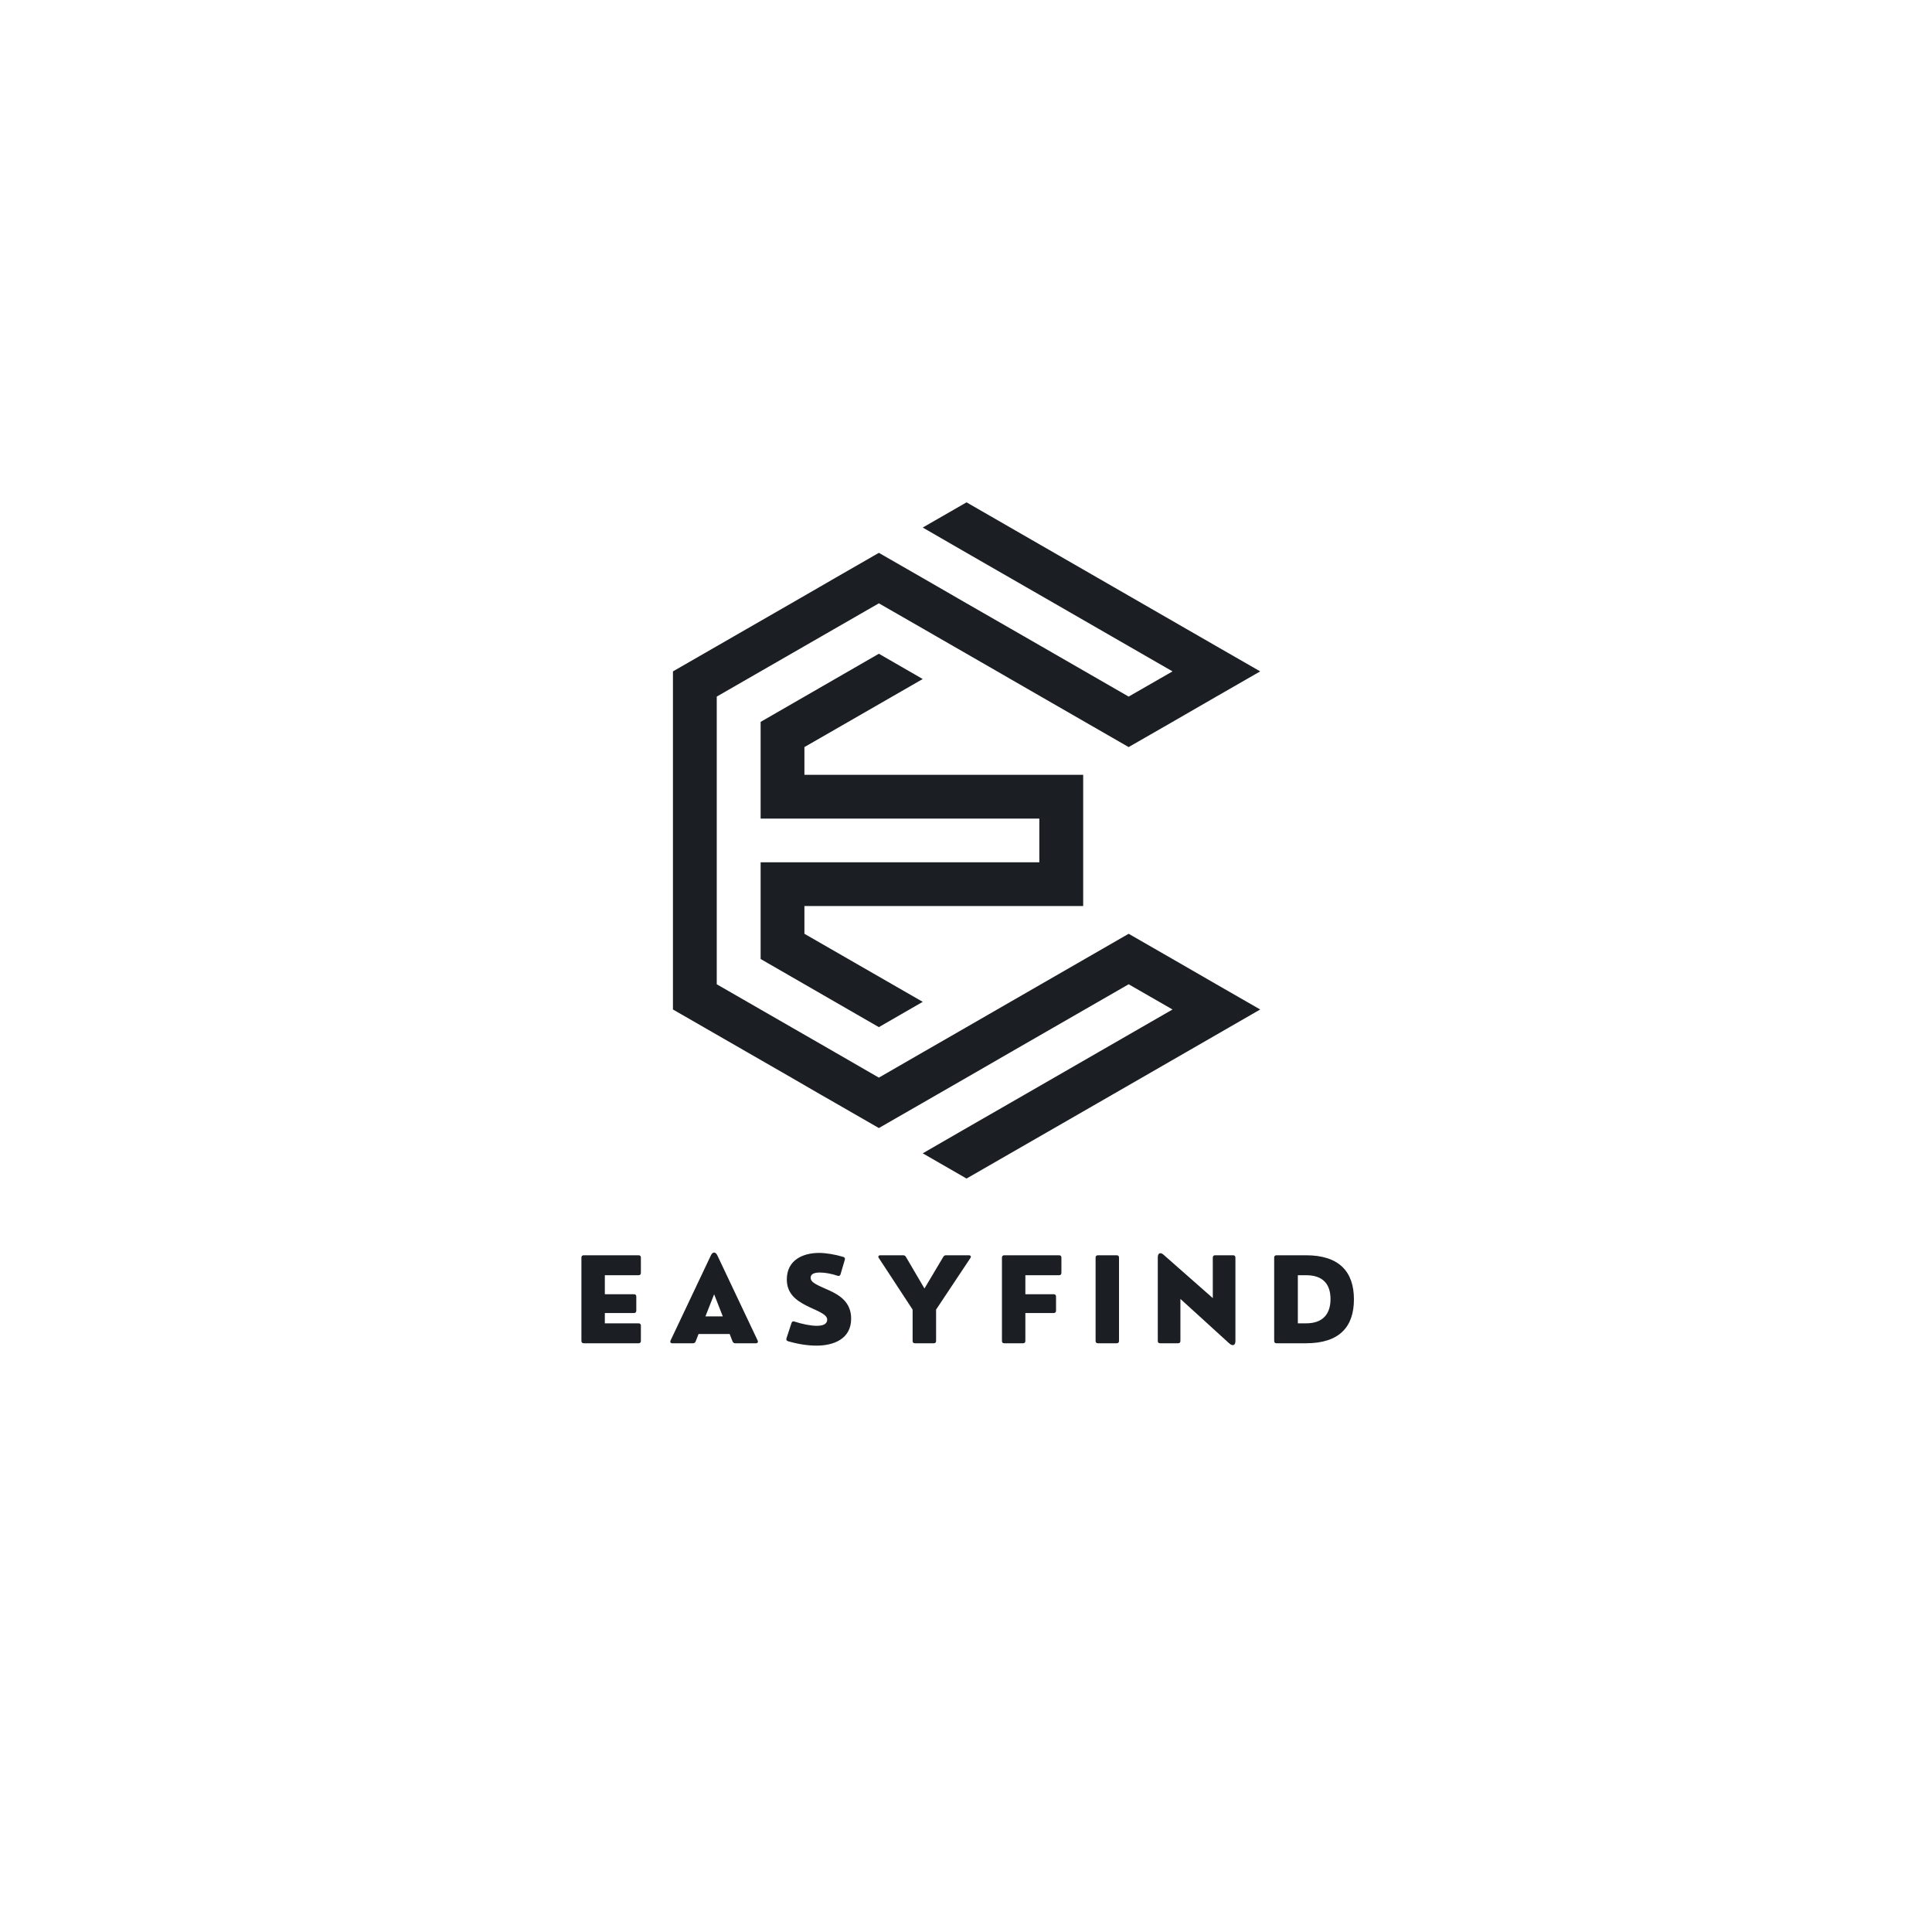
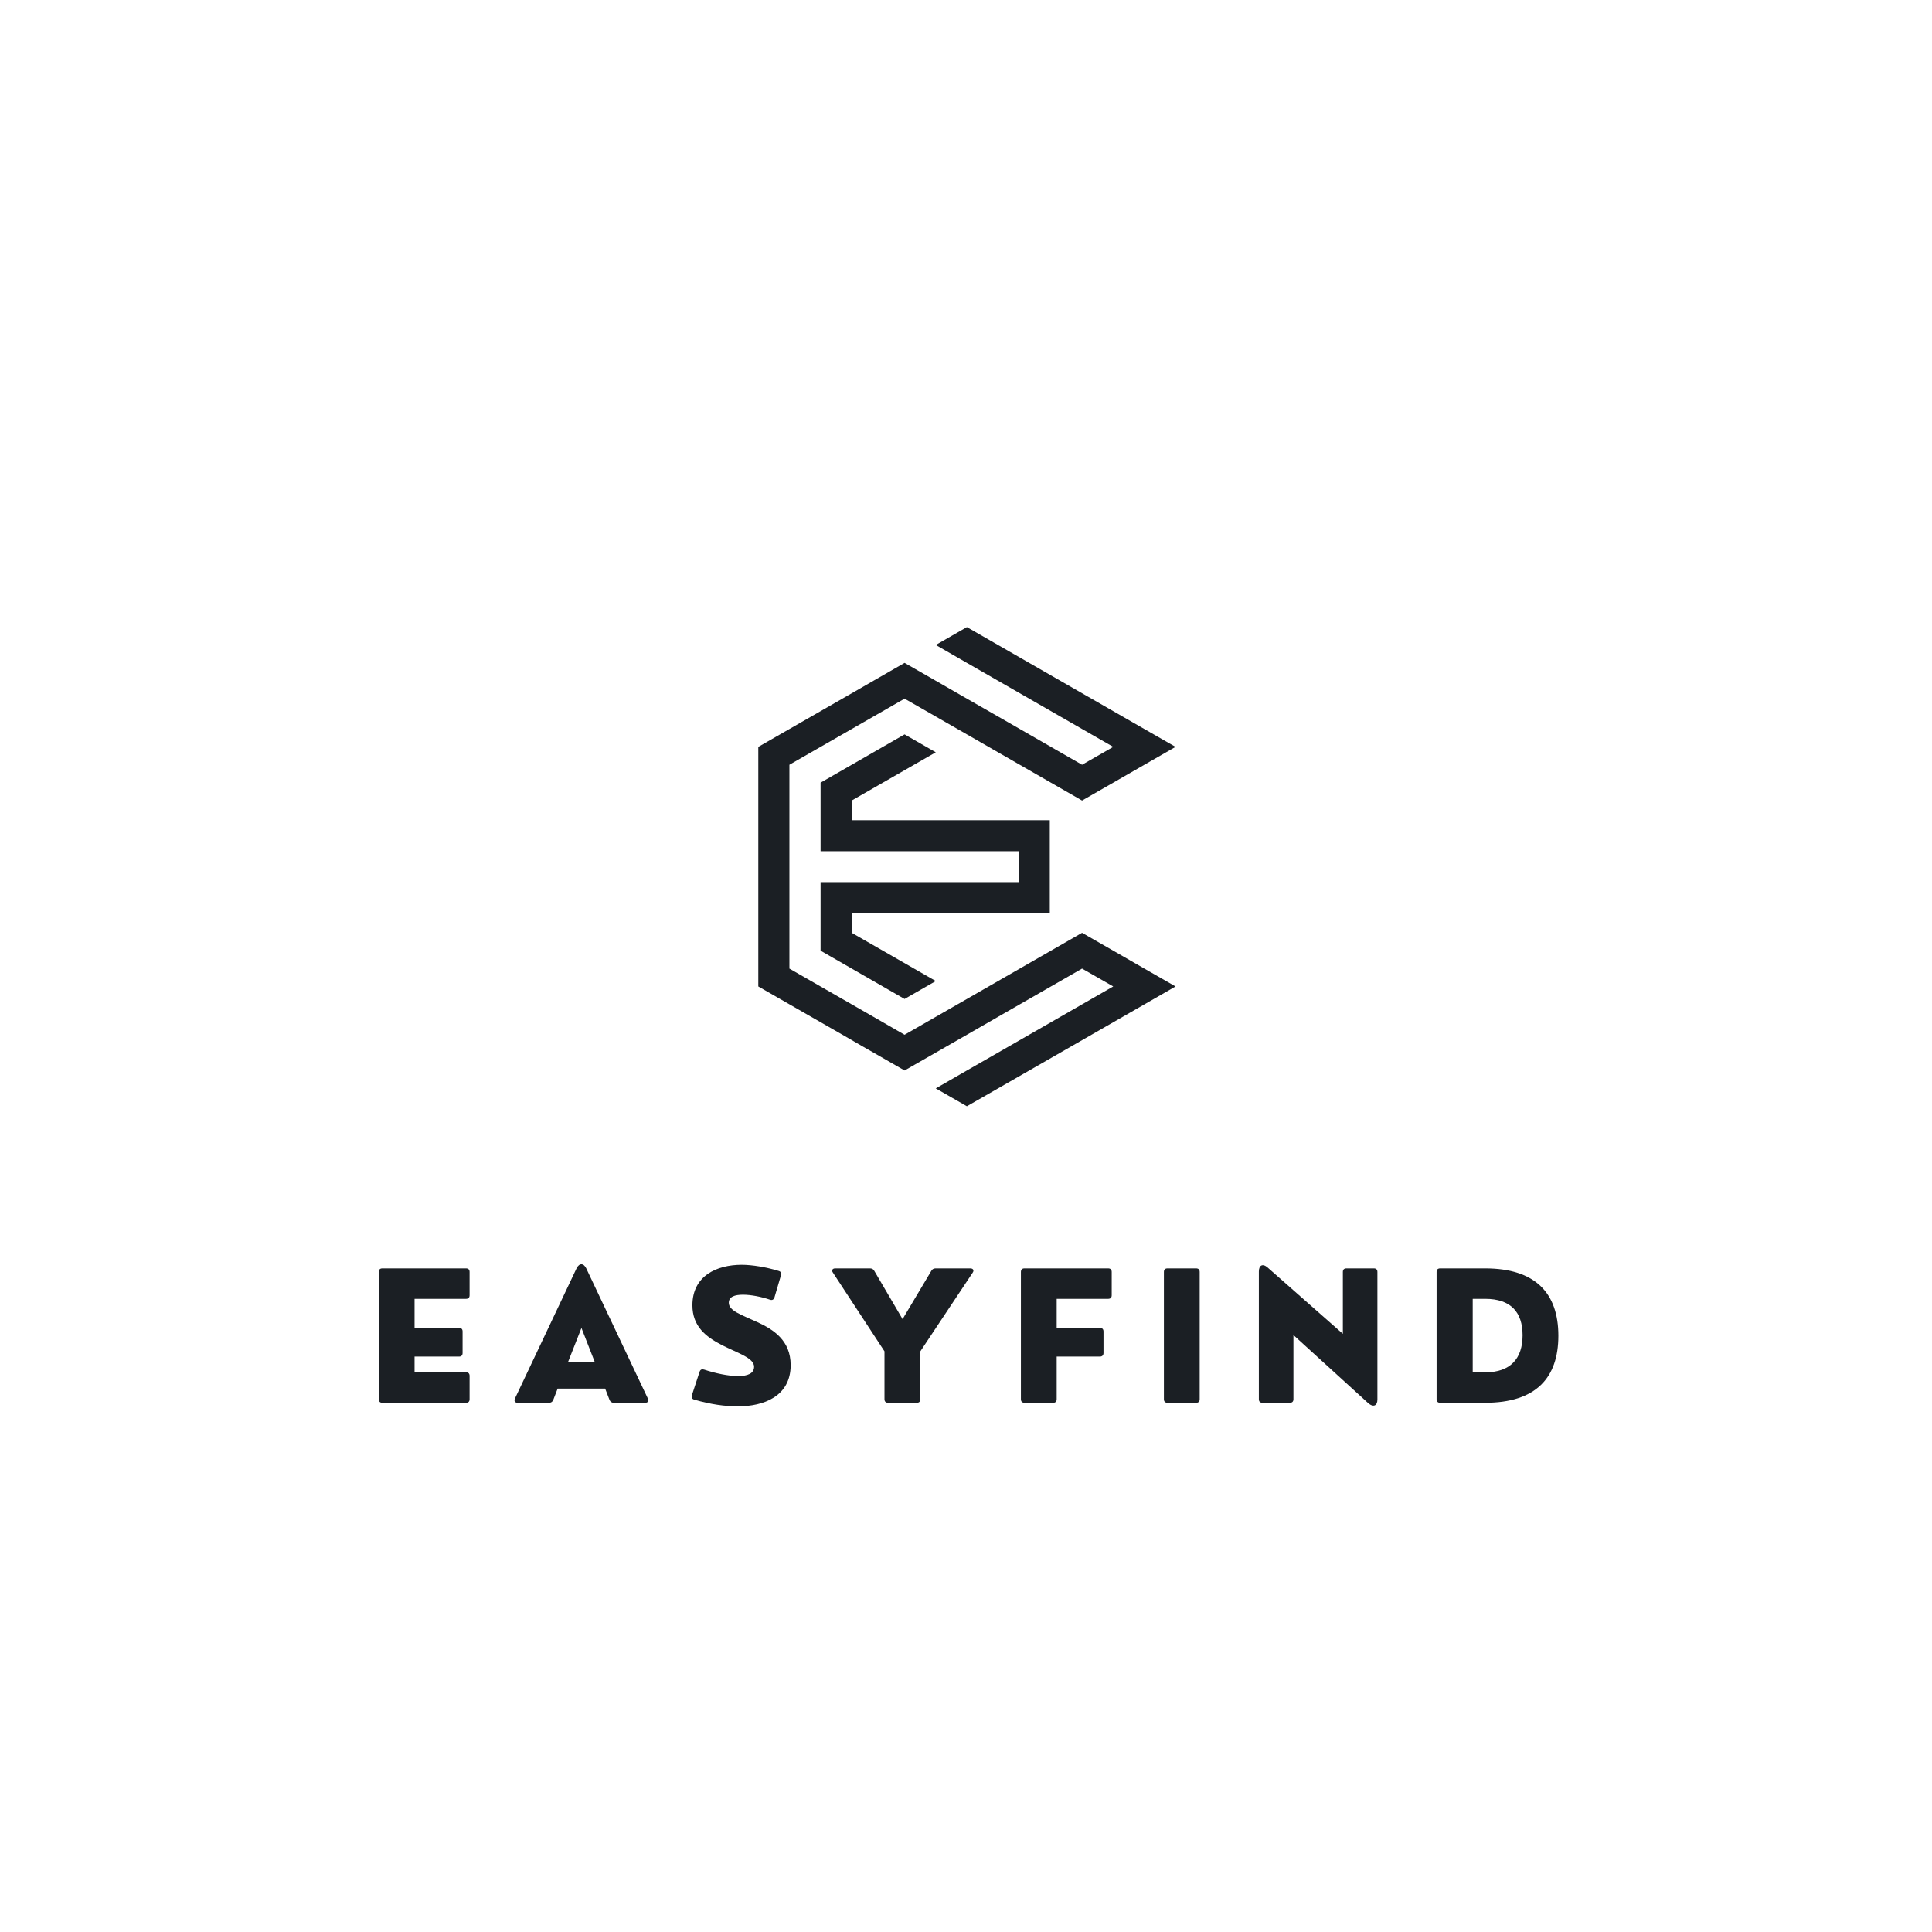
<svg xmlns="http://www.w3.org/2000/svg" width="500" zoomAndPan="magnify" viewBox="0 0 375 375" height="500" preserveAspectRatio="xMidYMid meet" version="1.0">
  <defs>
    <g />
-     <clipPath id="5375c8df65">
-       <path d="M 130.613 97.504 L 244.613 97.504 L 244.613 228.754 L 130.613 228.754 Z M 130.613 97.504 " clip-rule="nonzero" />
+     <clipPath id="0e01a585b6">
+       <path d="M 147.176 121.719 L 228.176 121.719 L 228.176 214.719 L 147.176 214.719 Z M 147.176 121.719 " clip-rule="nonzero" />
    </clipPath>
  </defs>
  <g fill="#1b1f24" fill-opacity="1">
-     <g transform="translate(111.1613, 260.729)">
+     <g transform="translate(70.9387, 272.279)">
      <g>
-         <path d="M 12.777 0 C 13.078 0 13.234 -0.156 13.234 -0.457 L 13.234 -3.414 C 13.234 -3.715 13.078 -3.871 12.777 -3.871 L 6.238 -3.871 L 6.238 -5.871 L 11.891 -5.871 C 12.191 -5.871 12.344 -6.039 12.344 -6.328 L 12.344 -9.062 C 12.344 -9.363 12.191 -9.52 11.891 -9.52 L 6.238 -9.52 L 6.238 -13.211 L 12.777 -13.211 C 13.078 -13.211 13.234 -13.367 13.234 -13.668 L 13.234 -16.629 C 13.234 -16.926 13.078 -17.082 12.777 -17.082 L 2.148 -17.082 C 1.848 -17.082 1.691 -16.926 1.691 -16.629 L 1.691 -0.457 C 1.691 -0.156 1.848 0 2.148 0 Z M 12.777 0 " />
+         <path d="M 19.512 0 C 19.969 0 20.207 -0.238 20.207 -0.695 L 20.207 -5.215 C 20.207 -5.672 19.969 -5.91 19.512 -5.91 L 9.527 -5.91 L 9.527 -8.965 L 18.152 -8.965 C 18.613 -8.965 18.848 -9.223 18.848 -9.664 L 18.848 -13.84 C 18.848 -14.297 18.613 -14.535 18.152 -14.535 L 9.527 -14.535 L 9.527 -20.172 L 19.512 -20.172 C 19.969 -20.172 20.207 -20.41 20.207 -20.871 L 20.207 -25.387 C 20.207 -25.844 19.969 -26.082 19.512 -26.082 L 3.277 -26.082 C 2.82 -26.082 2.582 -25.844 2.582 -25.387 L 2.582 -0.695 C 2.582 -0.238 2.82 0 3.277 0 Z M 19.512 0 " />
      </g>
    </g>
  </g>
  <g fill="#1b1f24" fill-opacity="1">
-     <g transform="translate(129.8162, 260.729)">
+     <g transform="translate(99.42375, 272.279)">
      <g>
-         <path d="M 9.41 -17.082 C 9.062 -17.785 8.52 -17.785 8.176 -17.082 L 0.344 -0.547 C 0.199 -0.223 0.344 0 0.68 0 L 4.695 0 C 4.938 0 5.129 -0.133 5.215 -0.367 L 5.773 -1.801 L 11.812 -1.801 L 12.367 -0.367 C 12.457 -0.133 12.645 0 12.891 0 L 16.906 0 C 17.238 0 17.383 -0.223 17.238 -0.547 Z M 8.797 -9.508 L 10.477 -5.215 L 7.105 -5.215 Z M 8.797 -9.508 " />
+         <path d="M 14.367 -26.082 C 13.84 -27.152 13.008 -27.152 12.48 -26.082 L 0.527 -0.832 C 0.305 -0.34 0.527 0 1.035 0 L 7.168 0 C 7.539 0 7.828 -0.203 7.965 -0.559 L 8.812 -2.75 L 18.035 -2.75 L 18.883 -0.559 C 19.02 -0.203 19.309 0 19.68 0 L 25.812 0 C 26.32 0 26.543 -0.34 26.32 -0.832 Z M 13.434 -14.52 L 15.996 -7.965 L 10.852 -7.965 Z M 13.434 -14.52 " />
      </g>
    </g>
  </g>
  <g fill="#1b1f24" fill-opacity="1">
-     <g transform="translate(151.5397, 260.729)">
+     <g transform="translate(132.5945, 272.279)">
      <g>
-         <path d="M 6.973 0.457 C 10.211 0.457 13.668 -0.801 13.668 -4.781 C 13.668 -7.953 11.457 -9.32 9.43 -10.254 C 7.406 -11.188 5.805 -11.688 5.805 -12.711 C 5.805 -13.48 6.562 -13.734 7.605 -13.734 C 8.629 -13.734 9.934 -13.48 11.043 -13.102 C 11.32 -13 11.523 -13.125 11.609 -13.391 L 12.434 -16.195 C 12.523 -16.492 12.434 -16.672 12.145 -16.762 C 10.59 -17.238 8.766 -17.539 7.453 -17.539 C 4.258 -17.539 1.18 -16.125 1.18 -12.391 C 1.18 -9.719 2.891 -8.387 4.871 -7.363 C 6.875 -6.328 9.02 -5.715 9.02 -4.582 C 9.02 -3.715 8.176 -3.391 6.996 -3.391 C 5.762 -3.391 4.125 -3.738 2.668 -4.215 C 2.391 -4.305 2.191 -4.238 2.09 -3.938 L 1.113 -0.957 C 1.023 -0.656 1.133 -0.477 1.434 -0.391 C 3.504 0.199 5.281 0.457 6.973 0.457 Z M 6.973 0.457 " />
+         <path d="M 10.648 0.695 C 15.59 0.695 20.871 -1.223 20.871 -7.301 C 20.871 -12.141 17.492 -14.23 14.398 -15.656 C 11.309 -17.082 8.863 -17.848 8.863 -19.41 C 8.863 -20.582 10.02 -20.973 11.613 -20.973 C 13.176 -20.973 15.164 -20.582 16.863 -20.004 C 17.285 -19.852 17.594 -20.039 17.727 -20.445 L 18.984 -24.727 C 19.121 -25.184 18.984 -25.453 18.543 -25.59 C 16.168 -26.32 13.383 -26.781 11.379 -26.781 C 6.504 -26.781 1.801 -24.621 1.801 -18.918 C 1.801 -14.84 4.414 -12.805 7.438 -11.242 C 10.496 -9.664 13.773 -8.727 13.773 -6.996 C 13.773 -5.672 12.48 -5.18 10.68 -5.18 C 8.797 -5.18 6.301 -5.707 4.074 -6.438 C 3.652 -6.57 3.344 -6.469 3.191 -6.012 L 1.699 -1.461 C 1.562 -1 1.73 -0.73 2.191 -0.594 C 5.348 0.305 8.066 0.695 10.648 0.695 Z M 10.648 0.695 " />
      </g>
    </g>
  </g>
  <g fill="#1b1f24" fill-opacity="1">
-     <g transform="translate(170.2613, 260.729)">
+     <g transform="translate(161.1815, 272.279)">
      <g>
-         <path d="M 10.977 0 C 11.277 0 11.434 -0.156 11.434 -0.457 L 11.434 -6.539 L 18.086 -16.539 C 18.297 -16.828 18.152 -17.082 17.785 -17.082 L 13.367 -17.082 C 13.125 -17.082 12.934 -16.973 12.824 -16.762 L 9.176 -10.633 L 5.582 -16.762 C 5.473 -16.973 5.281 -17.082 5.039 -17.082 L 0.613 -17.082 C 0.254 -17.082 0.109 -16.828 0.324 -16.539 L 6.875 -6.539 L 6.875 -0.457 C 6.875 -0.156 7.039 0 7.328 0 Z M 10.977 0 " />
+         <path d="M 16.762 0 C 17.219 0 17.457 -0.238 17.457 -0.695 L 17.457 -9.984 L 27.613 -25.25 C 27.934 -25.691 27.715 -26.082 27.152 -26.082 L 20.41 -26.082 C 20.039 -26.082 19.75 -25.914 19.578 -25.59 L 14.008 -16.234 L 8.523 -25.59 C 8.355 -25.914 8.066 -26.082 7.691 -26.082 L 0.934 -26.082 C 0.391 -26.082 0.168 -25.691 0.492 -25.25 L 10.496 -9.984 L 10.496 -0.695 C 10.496 -0.238 10.75 0 11.191 0 Z M 16.762 0 " />
      </g>
    </g>
  </g>
  <g fill="#1b1f24" fill-opacity="1">
-     <g transform="translate(192.7852, 260.729)">
+     <g transform="translate(195.5746, 272.279)">
      <g>
-         <path d="M 5.785 0 C 6.082 0 6.238 -0.156 6.238 -0.457 L 6.238 -5.871 L 11.734 -5.871 C 12.023 -5.871 12.191 -6.039 12.191 -6.328 L 12.191 -9.062 C 12.191 -9.363 12.023 -9.52 11.734 -9.52 L 6.238 -9.52 L 6.238 -13.211 L 12.777 -13.211 C 13.078 -13.211 13.234 -13.367 13.234 -13.668 L 13.234 -16.629 C 13.234 -16.926 13.078 -17.082 12.777 -17.082 L 2.148 -17.082 C 1.848 -17.082 1.691 -16.926 1.691 -16.629 L 1.691 -0.457 C 1.691 -0.156 1.848 0 2.148 0 Z M 5.785 0 " />
+         <path d="M 8.832 0 C 9.289 0 9.527 -0.238 9.527 -0.695 L 9.527 -8.965 L 17.914 -8.965 C 18.355 -8.965 18.613 -9.223 18.613 -9.664 L 18.613 -13.84 C 18.613 -14.297 18.355 -14.535 17.914 -14.535 L 9.527 -14.535 L 9.527 -20.172 L 19.512 -20.172 C 19.969 -20.172 20.207 -20.41 20.207 -20.871 L 20.207 -25.387 C 20.207 -25.844 19.969 -26.082 19.512 -26.082 L 3.277 -26.082 C 2.82 -26.082 2.582 -25.844 2.582 -25.387 L 2.582 -0.695 C 2.582 -0.238 2.82 0 3.277 0 Z M 8.832 0 " />
      </g>
    </g>
  </g>
  <g fill="#1b1f24" fill-opacity="1">
-     <g transform="translate(210.9621, 260.729)">
+     <g transform="translate(223.3296, 272.279)">
      <g>
-         <path d="M 5.785 0 C 6.082 0 6.238 -0.156 6.238 -0.457 L 6.238 -16.629 C 6.238 -16.926 6.082 -17.082 5.785 -17.082 L 2.148 -17.082 C 1.848 -17.082 1.691 -16.926 1.691 -16.629 L 1.691 -0.457 C 1.691 -0.156 1.848 0 2.148 0 Z M 5.785 0 " />
+         <path d="M 8.832 0 C 9.289 0 9.527 -0.238 9.527 -0.695 L 9.527 -25.387 C 9.527 -25.844 9.289 -26.082 8.832 -26.082 L 3.277 -26.082 C 2.82 -26.082 2.582 -25.844 2.582 -25.387 L 2.582 -0.695 C 2.582 -0.238 2.82 0 3.277 0 Z M 8.832 0 " />
      </g>
    </g>
  </g>
  <g fill="#1b1f24" fill-opacity="1">
-     <g transform="translate(223.0129, 260.729)">
+     <g transform="translate(241.7302, 272.279)">
      <g>
-         <path d="M 5.648 0 C 5.949 0 6.105 -0.156 6.105 -0.457 L 6.105 -8.609 L 15.559 0 C 16.27 0.656 16.781 0.367 16.781 -0.41 L 16.781 -16.629 C 16.781 -16.926 16.629 -17.082 16.328 -17.082 L 12.848 -17.082 C 12.547 -17.082 12.391 -16.926 12.391 -16.629 L 12.391 -8.766 L 2.824 -17.195 C 2.191 -17.75 1.711 -17.473 1.711 -16.695 L 1.711 -0.457 C 1.711 -0.156 1.867 0 2.168 0 Z M 5.648 0 " />
+         <path d="M 8.625 0 C 9.086 0 9.324 -0.238 9.324 -0.695 L 9.324 -13.145 L 23.758 0 C 24.844 1 25.625 0.559 25.625 -0.629 L 25.625 -25.387 C 25.625 -25.844 25.387 -26.082 24.93 -26.082 L 19.613 -26.082 C 19.156 -26.082 18.918 -25.844 18.918 -25.387 L 18.918 -13.383 L 4.312 -26.254 C 3.344 -27.102 2.613 -26.676 2.613 -25.488 L 2.613 -0.695 C 2.613 -0.238 2.852 0 3.312 0 Z M 8.625 0 " />
      </g>
    </g>
  </g>
  <g fill="#1b1f24" fill-opacity="1">
-     <g transform="translate(245.6258, 260.729)">
+     <g transform="translate(276.2592, 272.279)">
      <g>
-         <path d="M 7.863 0 C 14.348 0 17.172 -3.191 17.172 -8.52 C 17.172 -13.938 14.258 -17.082 7.863 -17.082 L 2.148 -17.082 C 1.848 -17.082 1.691 -16.926 1.691 -16.629 L 1.691 -0.457 C 1.691 -0.156 1.848 0 2.148 0 Z M 6.285 -13.211 L 7.887 -13.211 C 11.09 -13.211 12.625 -11.543 12.625 -8.586 C 12.625 -5.629 11.09 -3.871 7.887 -3.871 L 6.285 -3.871 Z M 6.285 -13.211 " />
+         <path d="M 12.004 0 C 21.906 0 26.219 -4.875 26.219 -13.008 C 26.219 -21.277 21.77 -26.082 12.004 -26.082 L 3.277 -26.082 C 2.82 -26.082 2.582 -25.844 2.582 -25.387 L 2.582 -0.695 C 2.582 -0.238 2.82 0 3.277 0 Z M 9.594 -20.172 L 12.039 -20.172 C 16.93 -20.172 19.273 -17.625 19.273 -13.109 C 19.273 -8.594 16.93 -5.91 12.039 -5.91 L 9.594 -5.91 Z M 9.594 -20.172 " />
      </g>
    </g>
  </g>
-   <g clip-path="url(#5375c8df65)">
-     <path fill="#1b1f24" d="M 219.07 181.246 L 192.828 196.355 L 192.031 196.816 L 187.605 199.367 L 179.102 204.258 L 170.586 209.168 L 162.082 204.258 L 139.121 191.047 L 139.121 135.207 L 162.082 121.996 L 170.586 117.105 L 179.102 121.996 L 187.605 126.891 L 194.492 130.855 L 196.008 131.734 L 219.07 145.008 L 227.586 140.117 L 236.09 135.207 L 244.605 130.316 L 236.09 125.422 L 216.113 113.918 L 187.605 97.504 L 179.102 102.395 L 187.605 107.305 L 203.008 116.164 L 227.586 130.316 L 219.07 135.207 L 198.758 123.512 L 187.605 117.105 L 179.102 112.195 L 170.586 107.305 L 162.082 112.195 L 159.109 113.918 L 153.582 117.105 L 130.617 130.316 L 130.617 195.941 L 153.582 209.152 L 159.109 212.355 L 162.082 214.059 L 170.586 218.953 L 179.102 214.059 L 187.605 209.168 L 197.082 203.699 L 219.07 191.047 L 227.586 195.941 L 198.887 212.465 L 187.605 218.953 L 179.102 223.859 L 187.605 228.754 L 203.152 219.812 L 216.113 212.355 L 236.09 200.848 L 244.605 195.941 L 236.09 191.047 L 227.586 186.141 Z M 156.137 150.395 L 156.137 145.008 L 179.102 131.797 L 170.586 126.891 L 147.637 140.117 L 147.637 158.887 L 201.73 158.887 L 201.73 167.367 L 147.637 167.367 L 147.637 186.141 L 170.586 199.367 L 179.102 194.457 L 156.137 181.246 L 156.137 175.859 L 210.246 175.859 L 210.246 150.395 Z M 156.137 150.395 " fill-opacity="1" fill-rule="evenodd" />
+   <g clip-path="url(#0e01a585b6)">
+     <path fill="#1b1f24" d="M 210.027 181.059 L 191.383 191.766 L 190.816 192.09 L 187.672 193.898 L 181.633 197.363 L 175.578 200.844 L 169.539 197.363 L 153.223 188.004 L 153.223 148.438 L 169.539 139.078 L 175.578 135.609 L 181.633 139.078 L 187.672 142.543 L 192.566 145.355 L 193.645 145.977 L 210.027 155.383 L 216.078 151.914 L 222.121 148.438 L 228.172 144.969 L 222.121 141.504 L 207.926 133.352 L 187.672 121.719 L 181.633 125.188 L 187.672 128.664 L 198.617 134.945 L 216.078 144.969 L 210.027 148.438 L 195.598 140.148 L 187.672 135.609 L 181.633 132.133 L 175.578 128.664 L 169.539 132.133 L 167.426 133.352 L 163.5 135.609 L 147.184 144.969 L 147.184 191.469 L 163.5 200.832 L 167.426 203.102 L 169.539 204.309 L 175.578 207.777 L 181.633 204.309 L 187.672 200.844 L 194.406 196.969 L 210.027 188.004 L 216.078 191.469 L 195.688 203.18 L 187.672 207.777 L 181.633 211.254 L 187.672 214.719 L 198.719 208.387 L 207.926 203.102 L 222.121 194.949 L 228.172 191.469 L 222.121 188.004 L 216.078 184.527 Z M 165.316 159.199 L 165.316 155.383 L 181.633 146.02 L 175.578 142.543 L 159.273 151.914 L 159.273 165.219 L 197.707 165.219 L 197.707 171.223 L 159.273 171.223 L 159.273 184.527 L 175.578 193.898 L 181.633 190.422 L 165.316 181.059 L 165.316 177.242 L 203.762 177.242 L 203.762 159.199 Z M 165.316 159.199 " fill-opacity="1" fill-rule="evenodd" />
  </g>
</svg>
